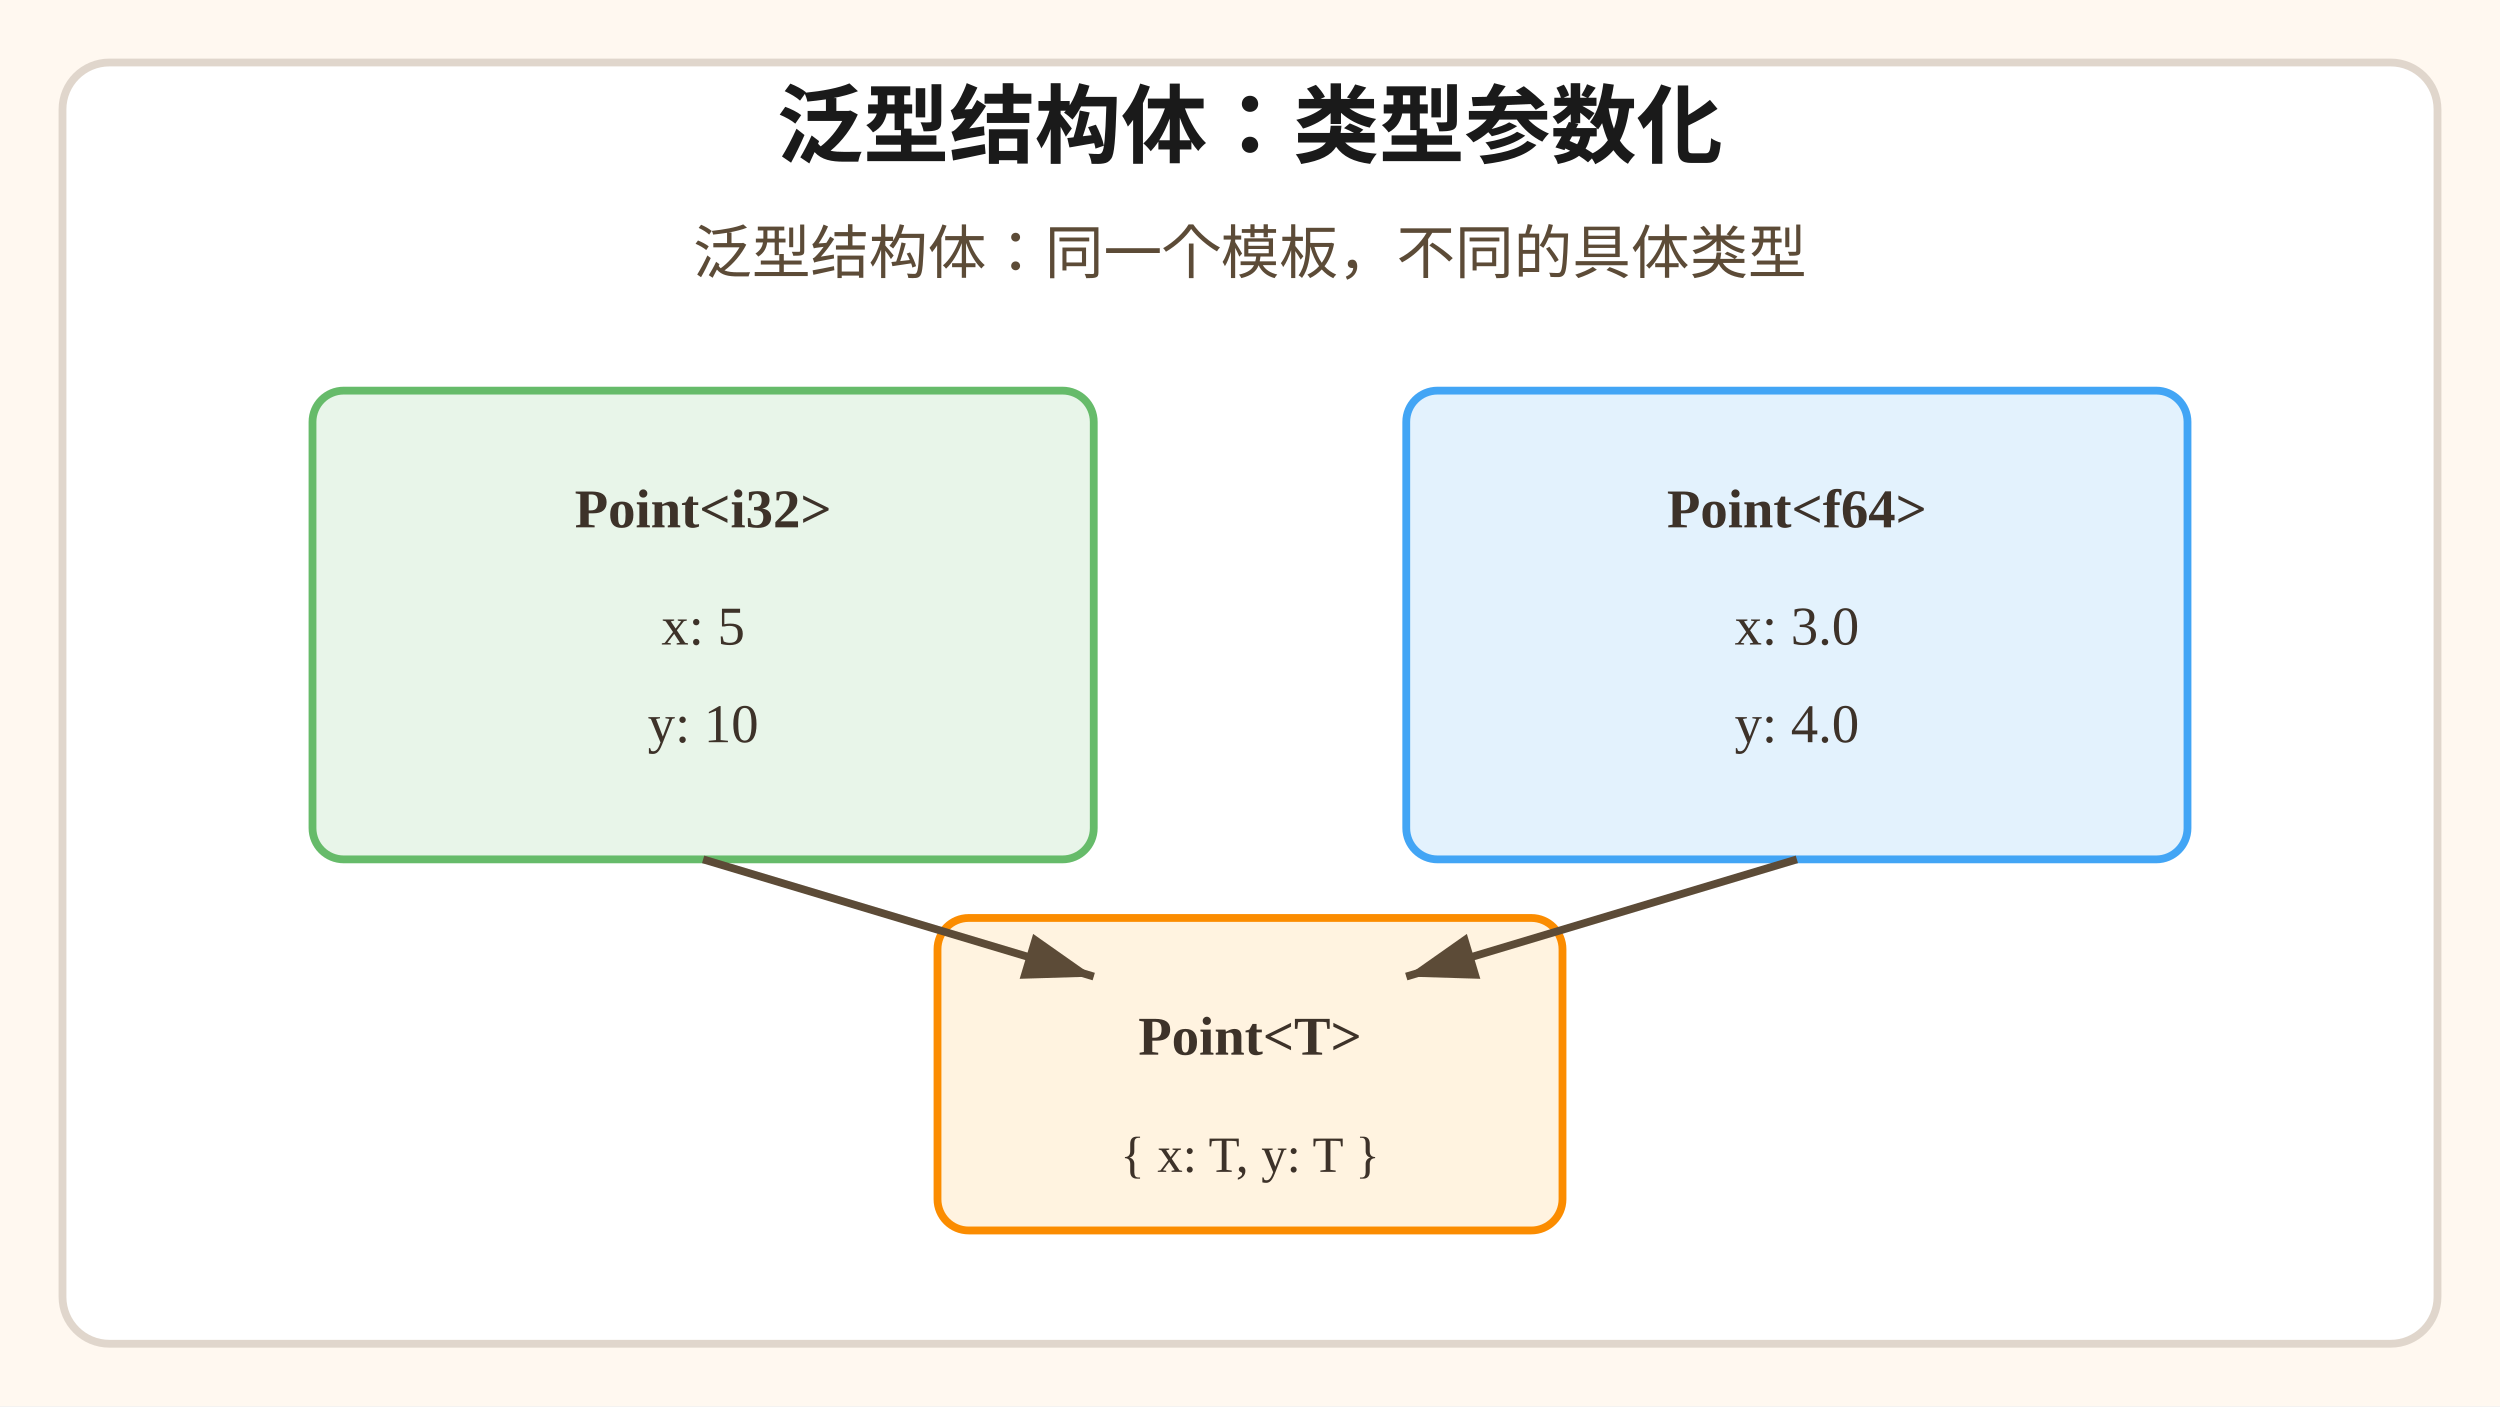
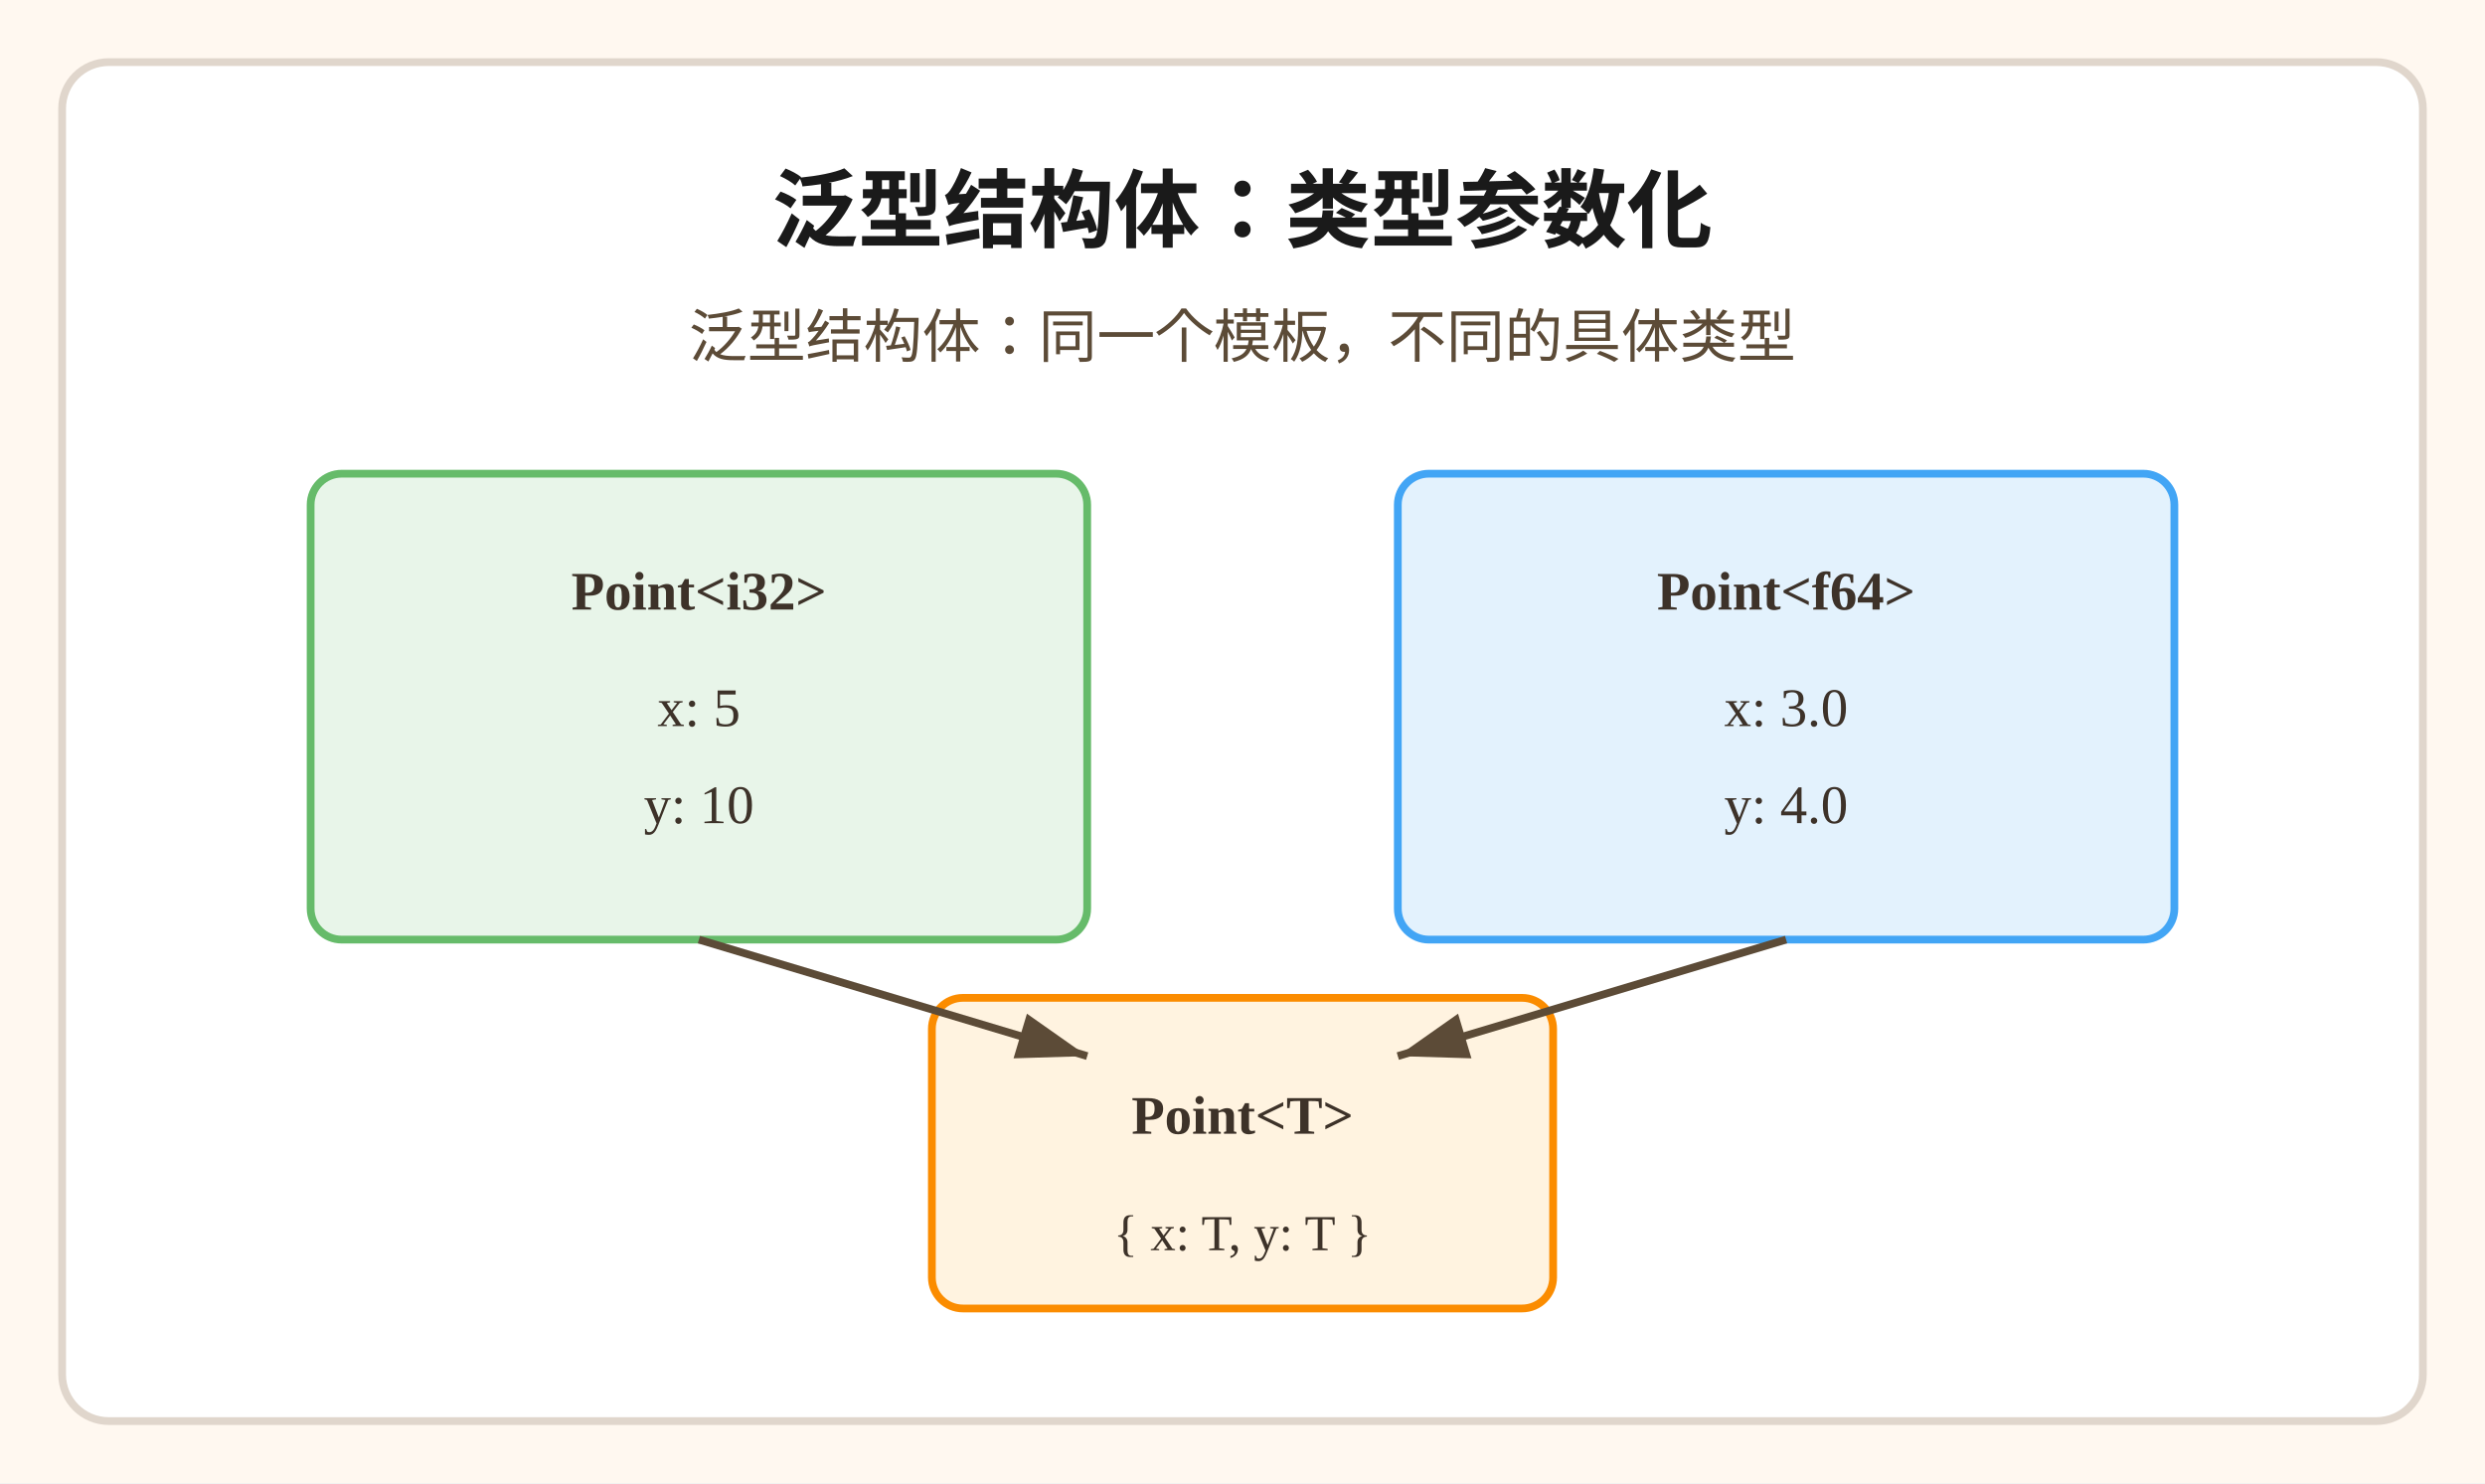
- <svg xmlns="http://www.w3.org/2000/svg" width="640" height="360" viewBox="0 0 640 360">
+ <svg xmlns="http://www.w3.org/2000/svg" width="640" height="382" viewBox="0 0 640 382">
  <defs>
    <style>
      .bg { fill: #fff8f0; }
      .card { fill: #ffffff; stroke: #e0d6cc; stroke-width: 2; }
      .title { font: bold 22px system-ui, -apple-system, sans-serif; fill: #1a1a1a; }
      .text { font: 15px system-ui, -apple-system, sans-serif; fill: #2a2a2a; }
      .code { font: 14px "SF Mono", Menlo, monospace; fill: #3a2a1a; }
      .label { font: 13px system-ui, -apple-system, sans-serif; fill: #5a5a5a; }
      .arrow { stroke: #7a6a5a; stroke-width: 2; fill: none; marker-end: url(#arrowhead); }
      .highlight { fill: #ffeacc; stroke: #ffaa55; stroke-width: 2; }
      .box { fill: #e8f4ff; stroke: #3399ff; stroke-width: 2; }
      .box2 { fill: #f0ffe8; stroke: #66bb33; stroke-width: 2; }
      .box3 { fill: #fff0f5; stroke: #dd5599; stroke-width: 2; }
    </style>
    <marker id="arrowhead" markerWidth="10" markerHeight="7" refX="9" refY="3.5" orient="auto">
      <polygon points="0 0, 10 3.5, 0 7" fill="#7a6a5a" />
    </marker>
    <marker id="arrow" markerWidth="10" markerHeight="10" refX="9" refY="3" orient="auto" markerUnits="strokeWidth">
      <path d="M0,0 L0,6 L9,3 z" fill="#5c4b37" />
    </marker>
  </defs>
-   <rect width="640" height="360" class="bg" />
-   <rect x="16" y="16" width="608" height="328" rx="12" class="card" />
-   <text x="320" y="40" text-anchor="middle" class="title">泛型结构体：类型参数化</text>
-   <rect x="80" y="100" width="200" height="120" fill="#e8f5e9" stroke="#66bb6a" stroke-width="2" rx="8" />
-   <text x="180" y="135" font-size="14" font-weight="bold" fill="#3d3229" text-anchor="middle">Point&lt;i32&gt;</text>
-   <text x="180" y="165" font-size="14" font-weight="normal" fill="#3d3229" text-anchor="middle">x: 5</text>
-   <text x="180" y="190" font-size="14" font-weight="normal" fill="#3d3229" text-anchor="middle">y: 10</text>
-   <rect x="360" y="100" width="200" height="120" fill="#e3f2fd" stroke="#42a5f5" stroke-width="2" rx="8" />
-   <text x="460" y="135" font-size="14" font-weight="bold" fill="#3d3229" text-anchor="middle">Point&lt;f64&gt;</text>
-   <text x="460" y="165" font-size="14" font-weight="normal" fill="#3d3229" text-anchor="middle">x: 3.0</text>
-   <text x="460" y="190" font-size="14" font-weight="normal" fill="#3d3229" text-anchor="middle">y: 4.0</text>
-   <rect x="240" y="235" width="160" height="80" fill="#fff3e0" stroke="#fb8c00" stroke-width="2" rx="8" />
-   <text x="320" y="270" font-size="14" font-weight="bold" fill="#3d3229" text-anchor="middle">Point&lt;T&gt;</text>
-   <text x="320" y="300" font-size="13" font-weight="normal" fill="#3d3229" text-anchor="middle">{ x: T, y: T }</text>
-   <line x1="180" y1="220" x2="280" y2="250" stroke="#5c4b37" stroke-width="2" marker-end="url(#arrow)" />
-   <line x1="460" y1="220" x2="360" y2="250" stroke="#5c4b37" stroke-width="2" marker-end="url(#arrow)" />
-   <text x="320" y="70" font-size="15" font-weight="normal" fill="#5c4b37" text-anchor="middle">泛型结构体：同一个模板，不同的具体类型</text>
+   <rect width="640" height="382" class="bg" />
+   <rect x="16" y="16" width="608" height="350" rx="12" class="card" />
+   <text x="320" y="62" text-anchor="middle" class="title">泛型结构体：类型参数化</text>
+   <rect x="80" y="122" width="200" height="120" fill="#e8f5e9" stroke="#66bb6a" stroke-width="2" rx="8" />
+   <text x="180" y="157" font-size="14" font-weight="bold" fill="#3d3229" text-anchor="middle">Point&lt;i32&gt;</text>
+   <text x="180" y="187" font-size="14" font-weight="normal" fill="#3d3229" text-anchor="middle">x: 5</text>
+   <text x="180" y="212" font-size="14" font-weight="normal" fill="#3d3229" text-anchor="middle">y: 10</text>
+   <rect x="360" y="122" width="200" height="120" fill="#e3f2fd" stroke="#42a5f5" stroke-width="2" rx="8" />
+   <text x="460" y="157" font-size="14" font-weight="bold" fill="#3d3229" text-anchor="middle">Point&lt;f64&gt;</text>
+   <text x="460" y="187" font-size="14" font-weight="normal" fill="#3d3229" text-anchor="middle">x: 3.0</text>
+   <text x="460" y="212" font-size="14" font-weight="normal" fill="#3d3229" text-anchor="middle">y: 4.0</text>
+   <rect x="240" y="257" width="160" height="80" fill="#fff3e0" stroke="#fb8c00" stroke-width="2" rx="8" />
+   <text x="320" y="292" font-size="14" font-weight="bold" fill="#3d3229" text-anchor="middle">Point&lt;T&gt;</text>
+   <text x="320" y="322" font-size="13" font-weight="normal" fill="#3d3229" text-anchor="middle">{ x: T, y: T }</text>
+   <line x1="180" y1="242" x2="280" y2="272" stroke="#5c4b37" stroke-width="2" marker-end="url(#arrow)" />
+   <line x1="460" y1="242" x2="360" y2="272" stroke="#5c4b37" stroke-width="2" marker-end="url(#arrow)" />
+   <text x="320" y="92" font-size="15" font-weight="normal" fill="#5c4b37" text-anchor="middle">泛型结构体：同一个模板，不同的具体类型</text>
</svg>
